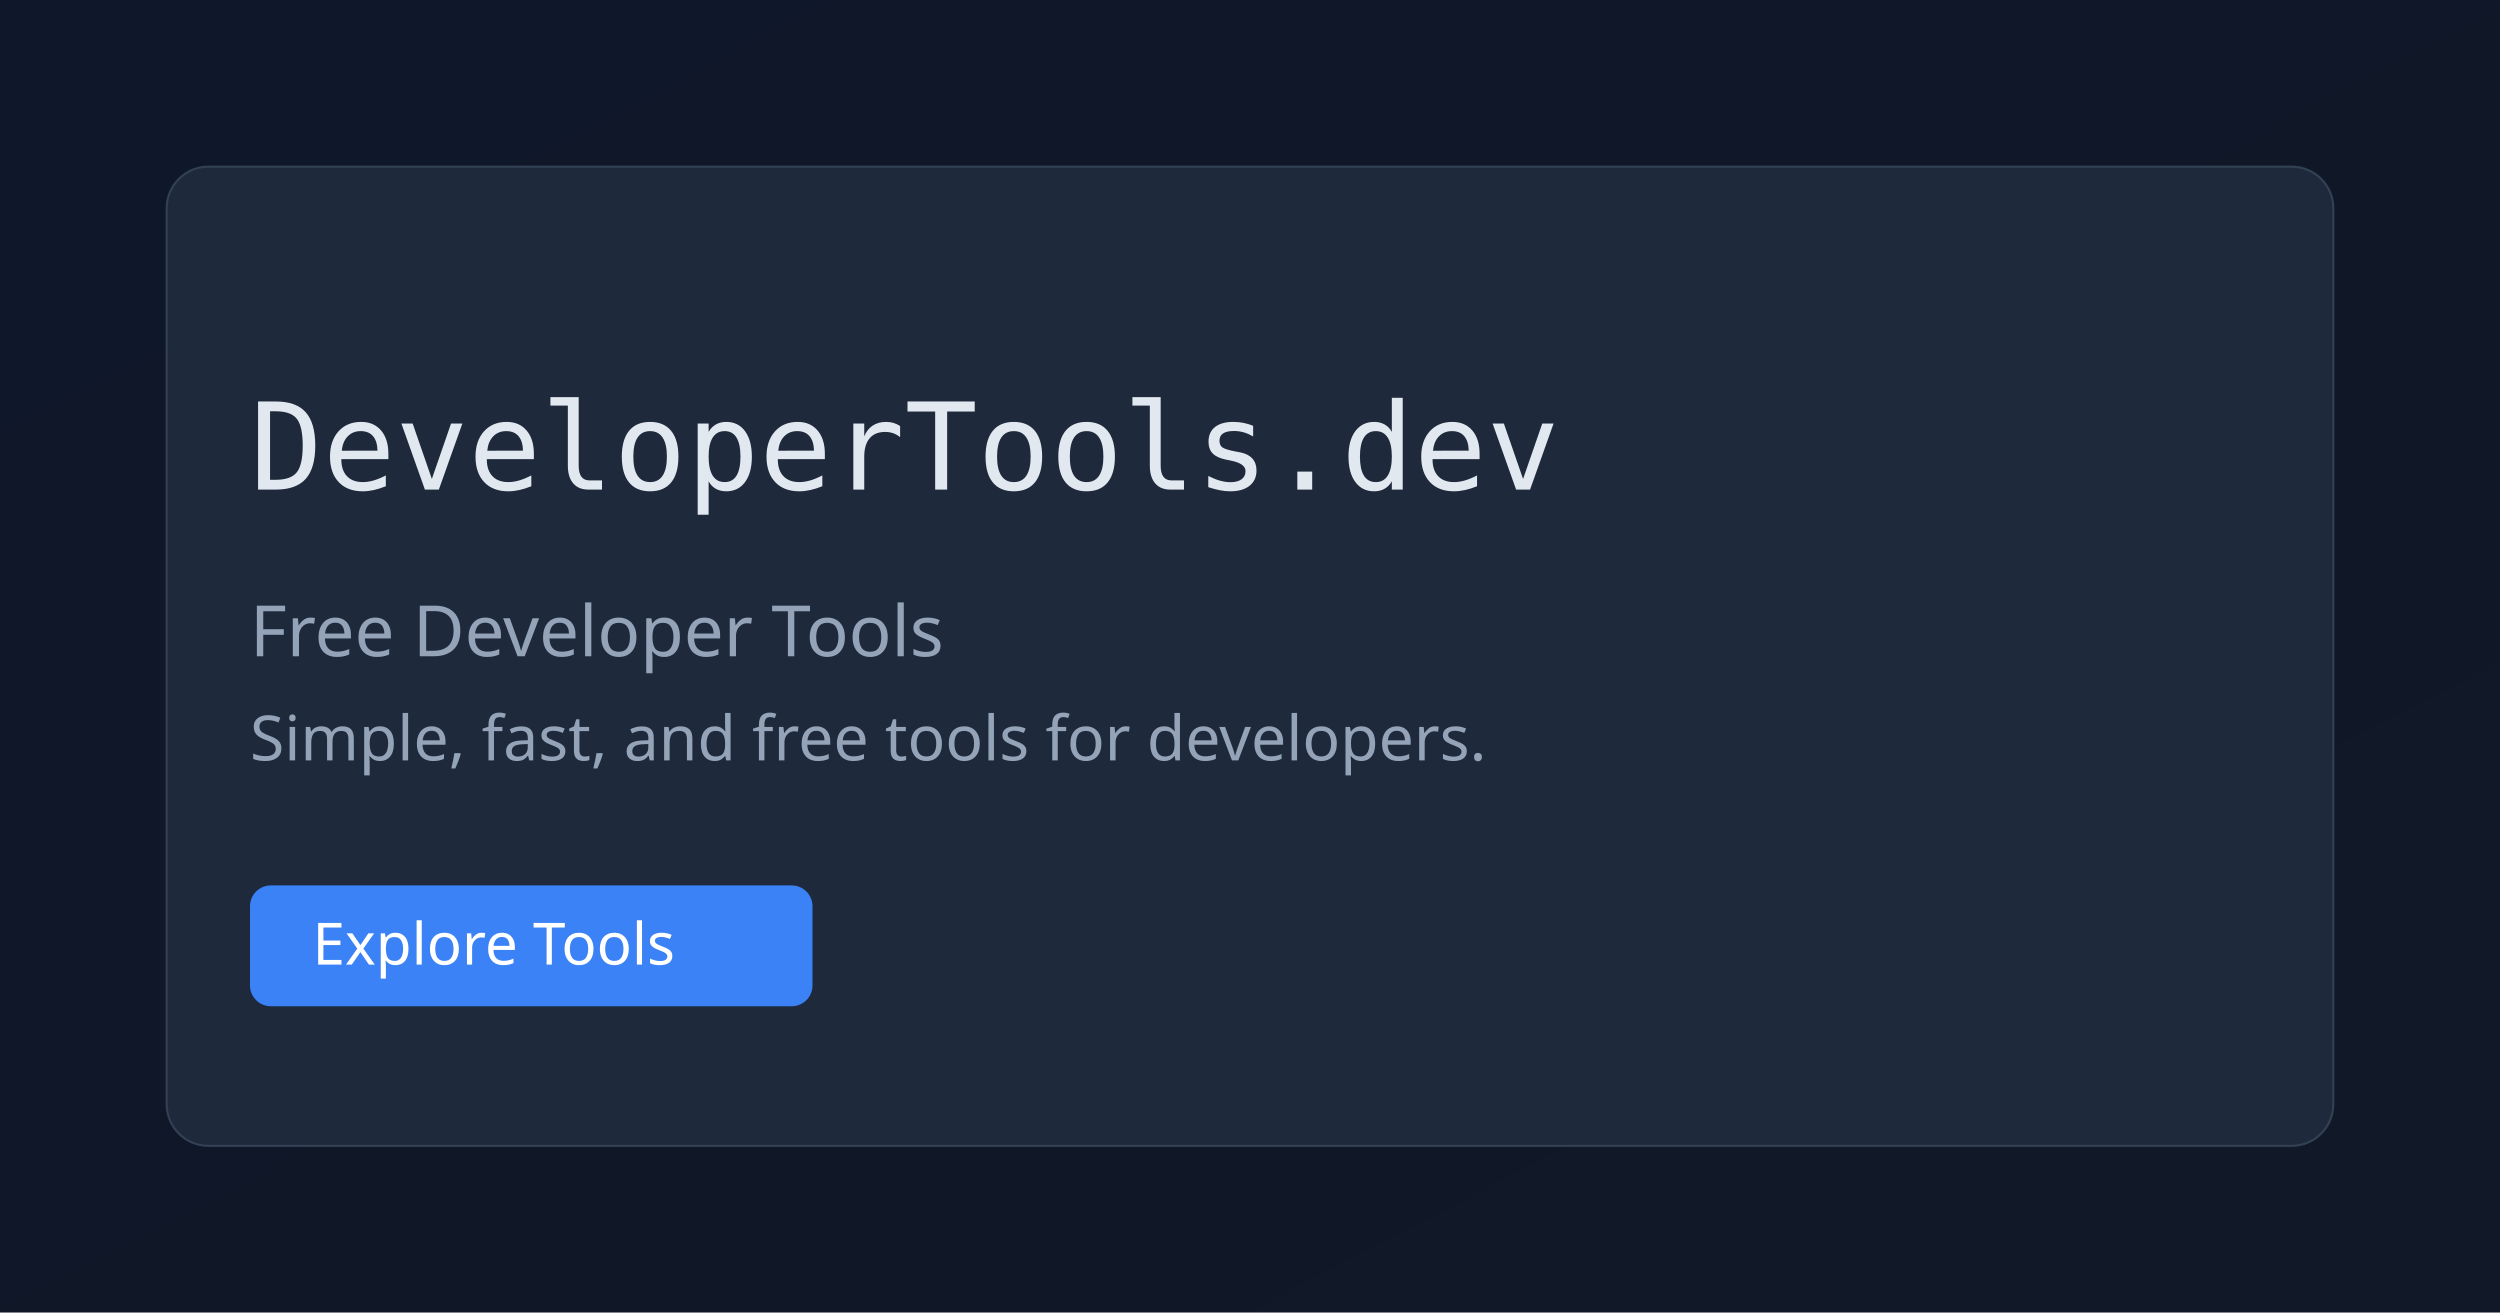
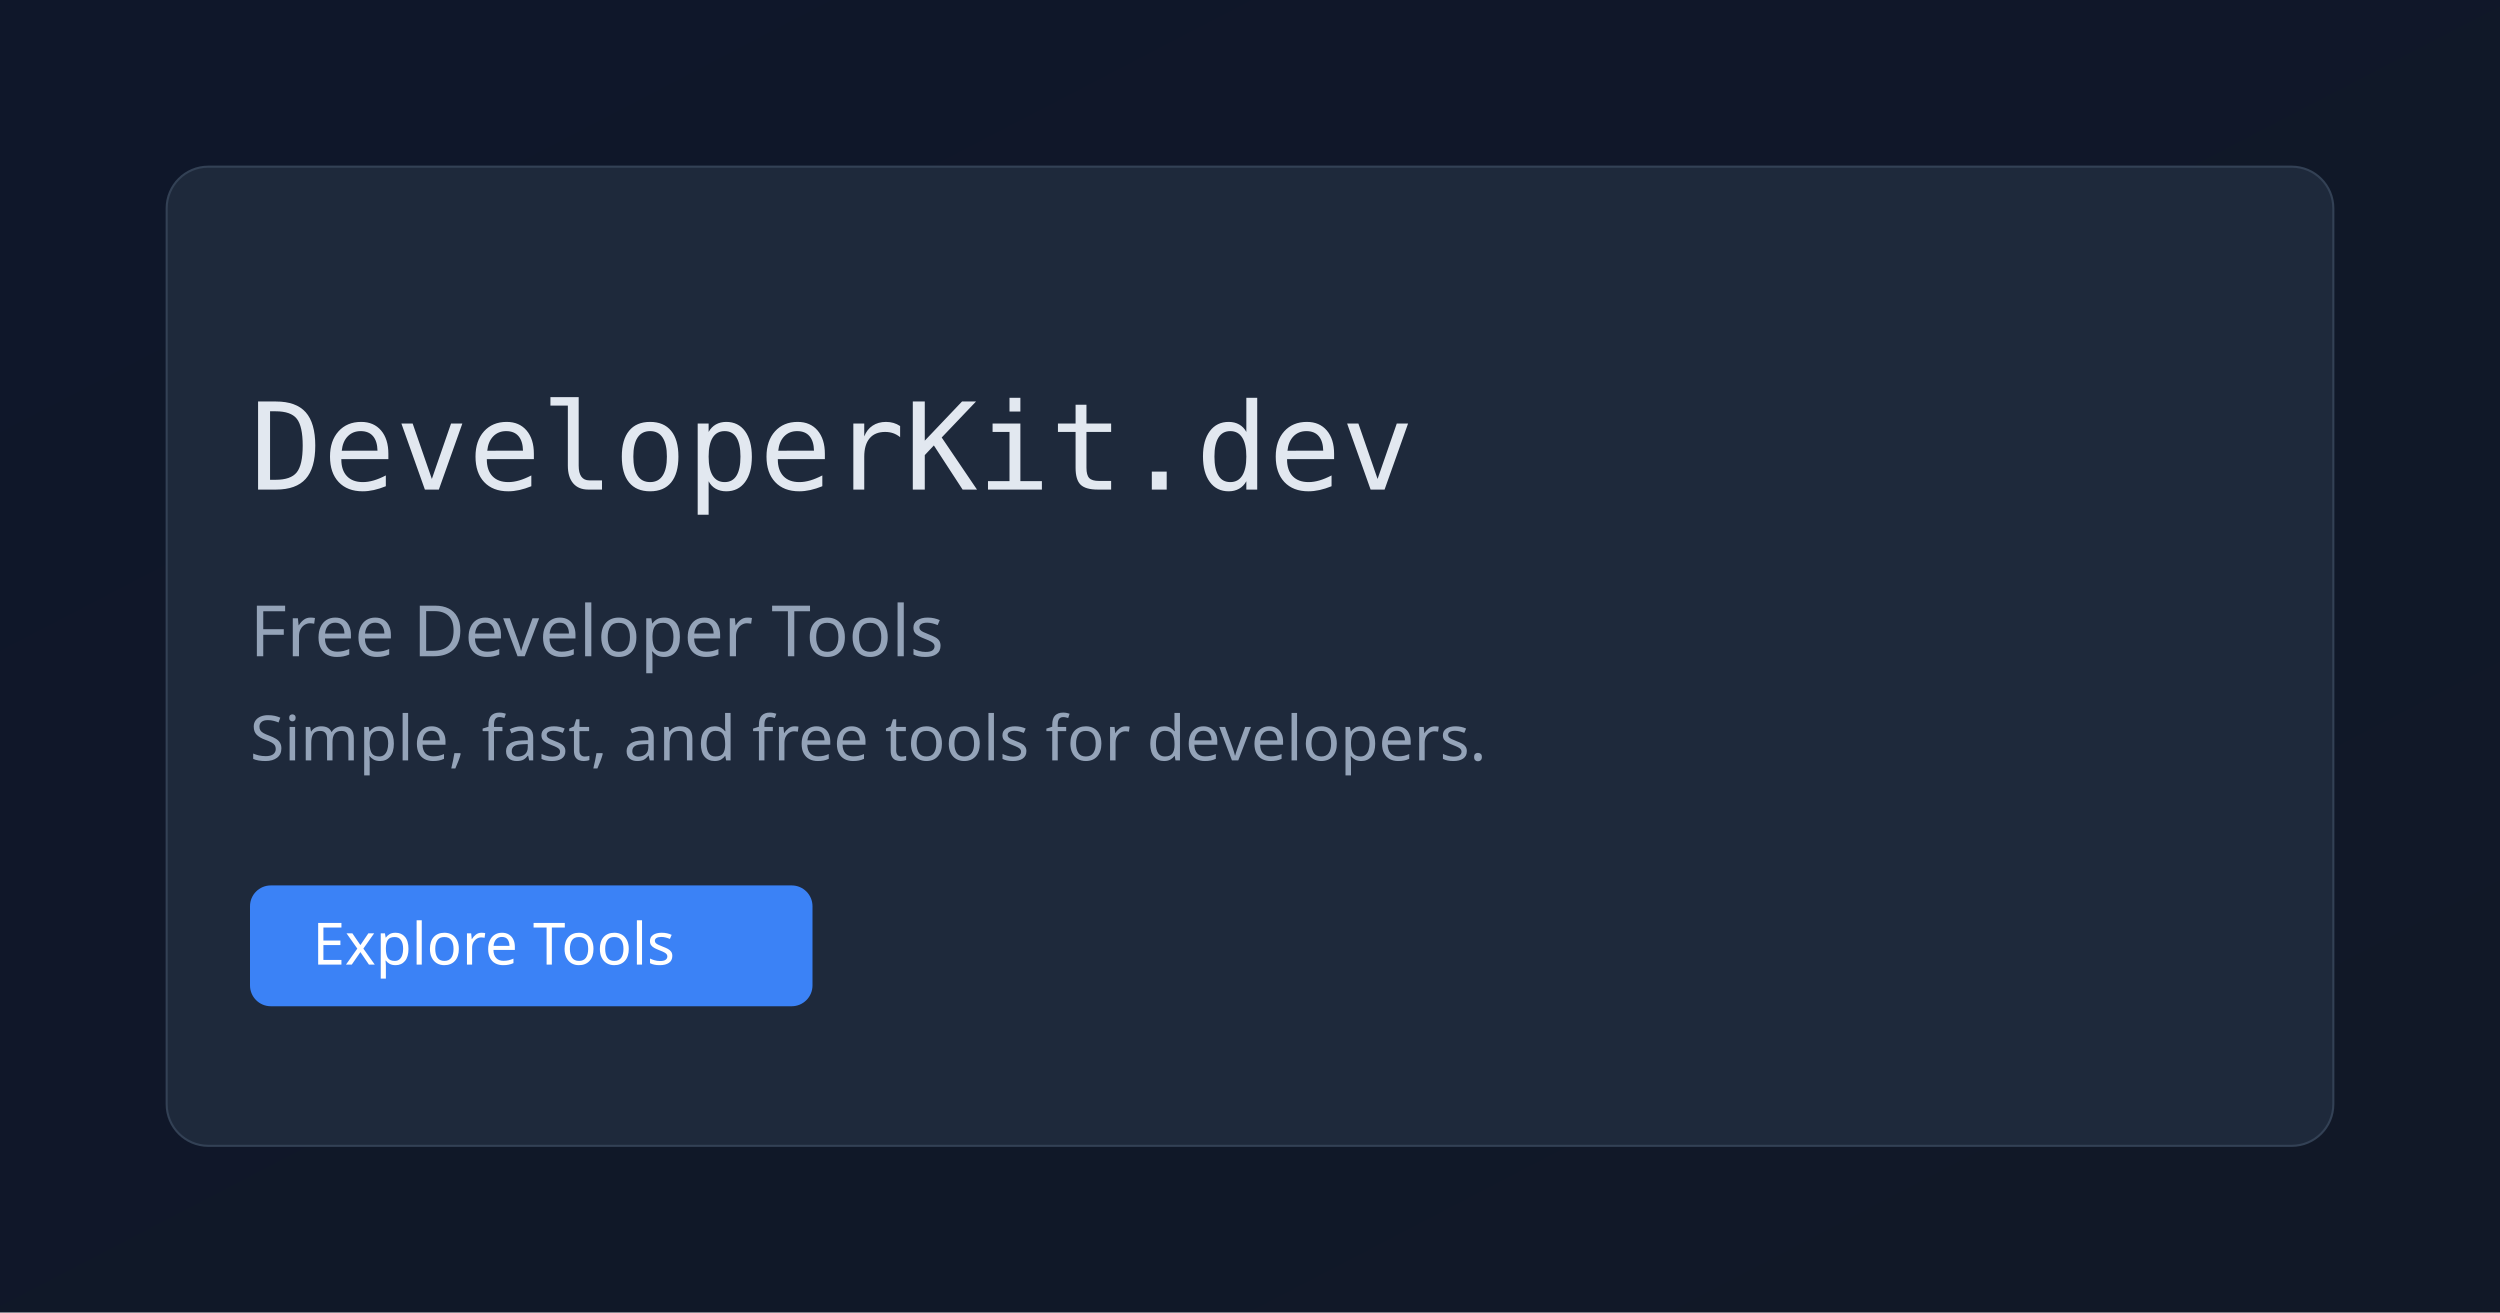
<svg xmlns="http://www.w3.org/2000/svg" width="1200" height="630" viewBox="0 0 1200 630">
  <defs>
    <linearGradient id="g" x1="0" y1="0" x2="1" y2="1">
      <stop offset="0%" stop-color="#0f172a" />
      <stop offset="100%" stop-color="#111827" />
    </linearGradient>
  </defs>
  <rect width="1200" height="630" fill="url(#g)" />
  <rect x="80" y="80" width="1040" height="470" rx="20" fill="#1e293b" stroke="#334155" />
-   <text x="120" y="235" fill="#e2e8f0" font-size="58" font-family="ui-monospace, SFMono-Regular, Menlo, Consolas, monospace">DeveloperTools.dev</text>
+   <text x="120" y="235" fill="#e2e8f0" font-size="58" font-family="ui-monospace, SFMono-Regular, Menlo, Consolas, monospace">DeveloperKit.dev</text>
  <text x="120" y="315" fill="#94a3b8" font-size="34" font-family="ui-sans-serif, system-ui, sans-serif">Free Developer Tools</text>
  <text x="120" y="365" fill="#94a3b8" font-size="30" font-family="ui-sans-serif, system-ui, sans-serif">Simple, fast, and free tools for developers.</text>
  <rect x="120" y="425" width="270" height="58" rx="10" fill="#3b82f6" />
  <text x="150" y="463" fill="#ffffff" font-size="28" font-family="ui-sans-serif, system-ui, sans-serif">Explore Tools</text>
</svg>
